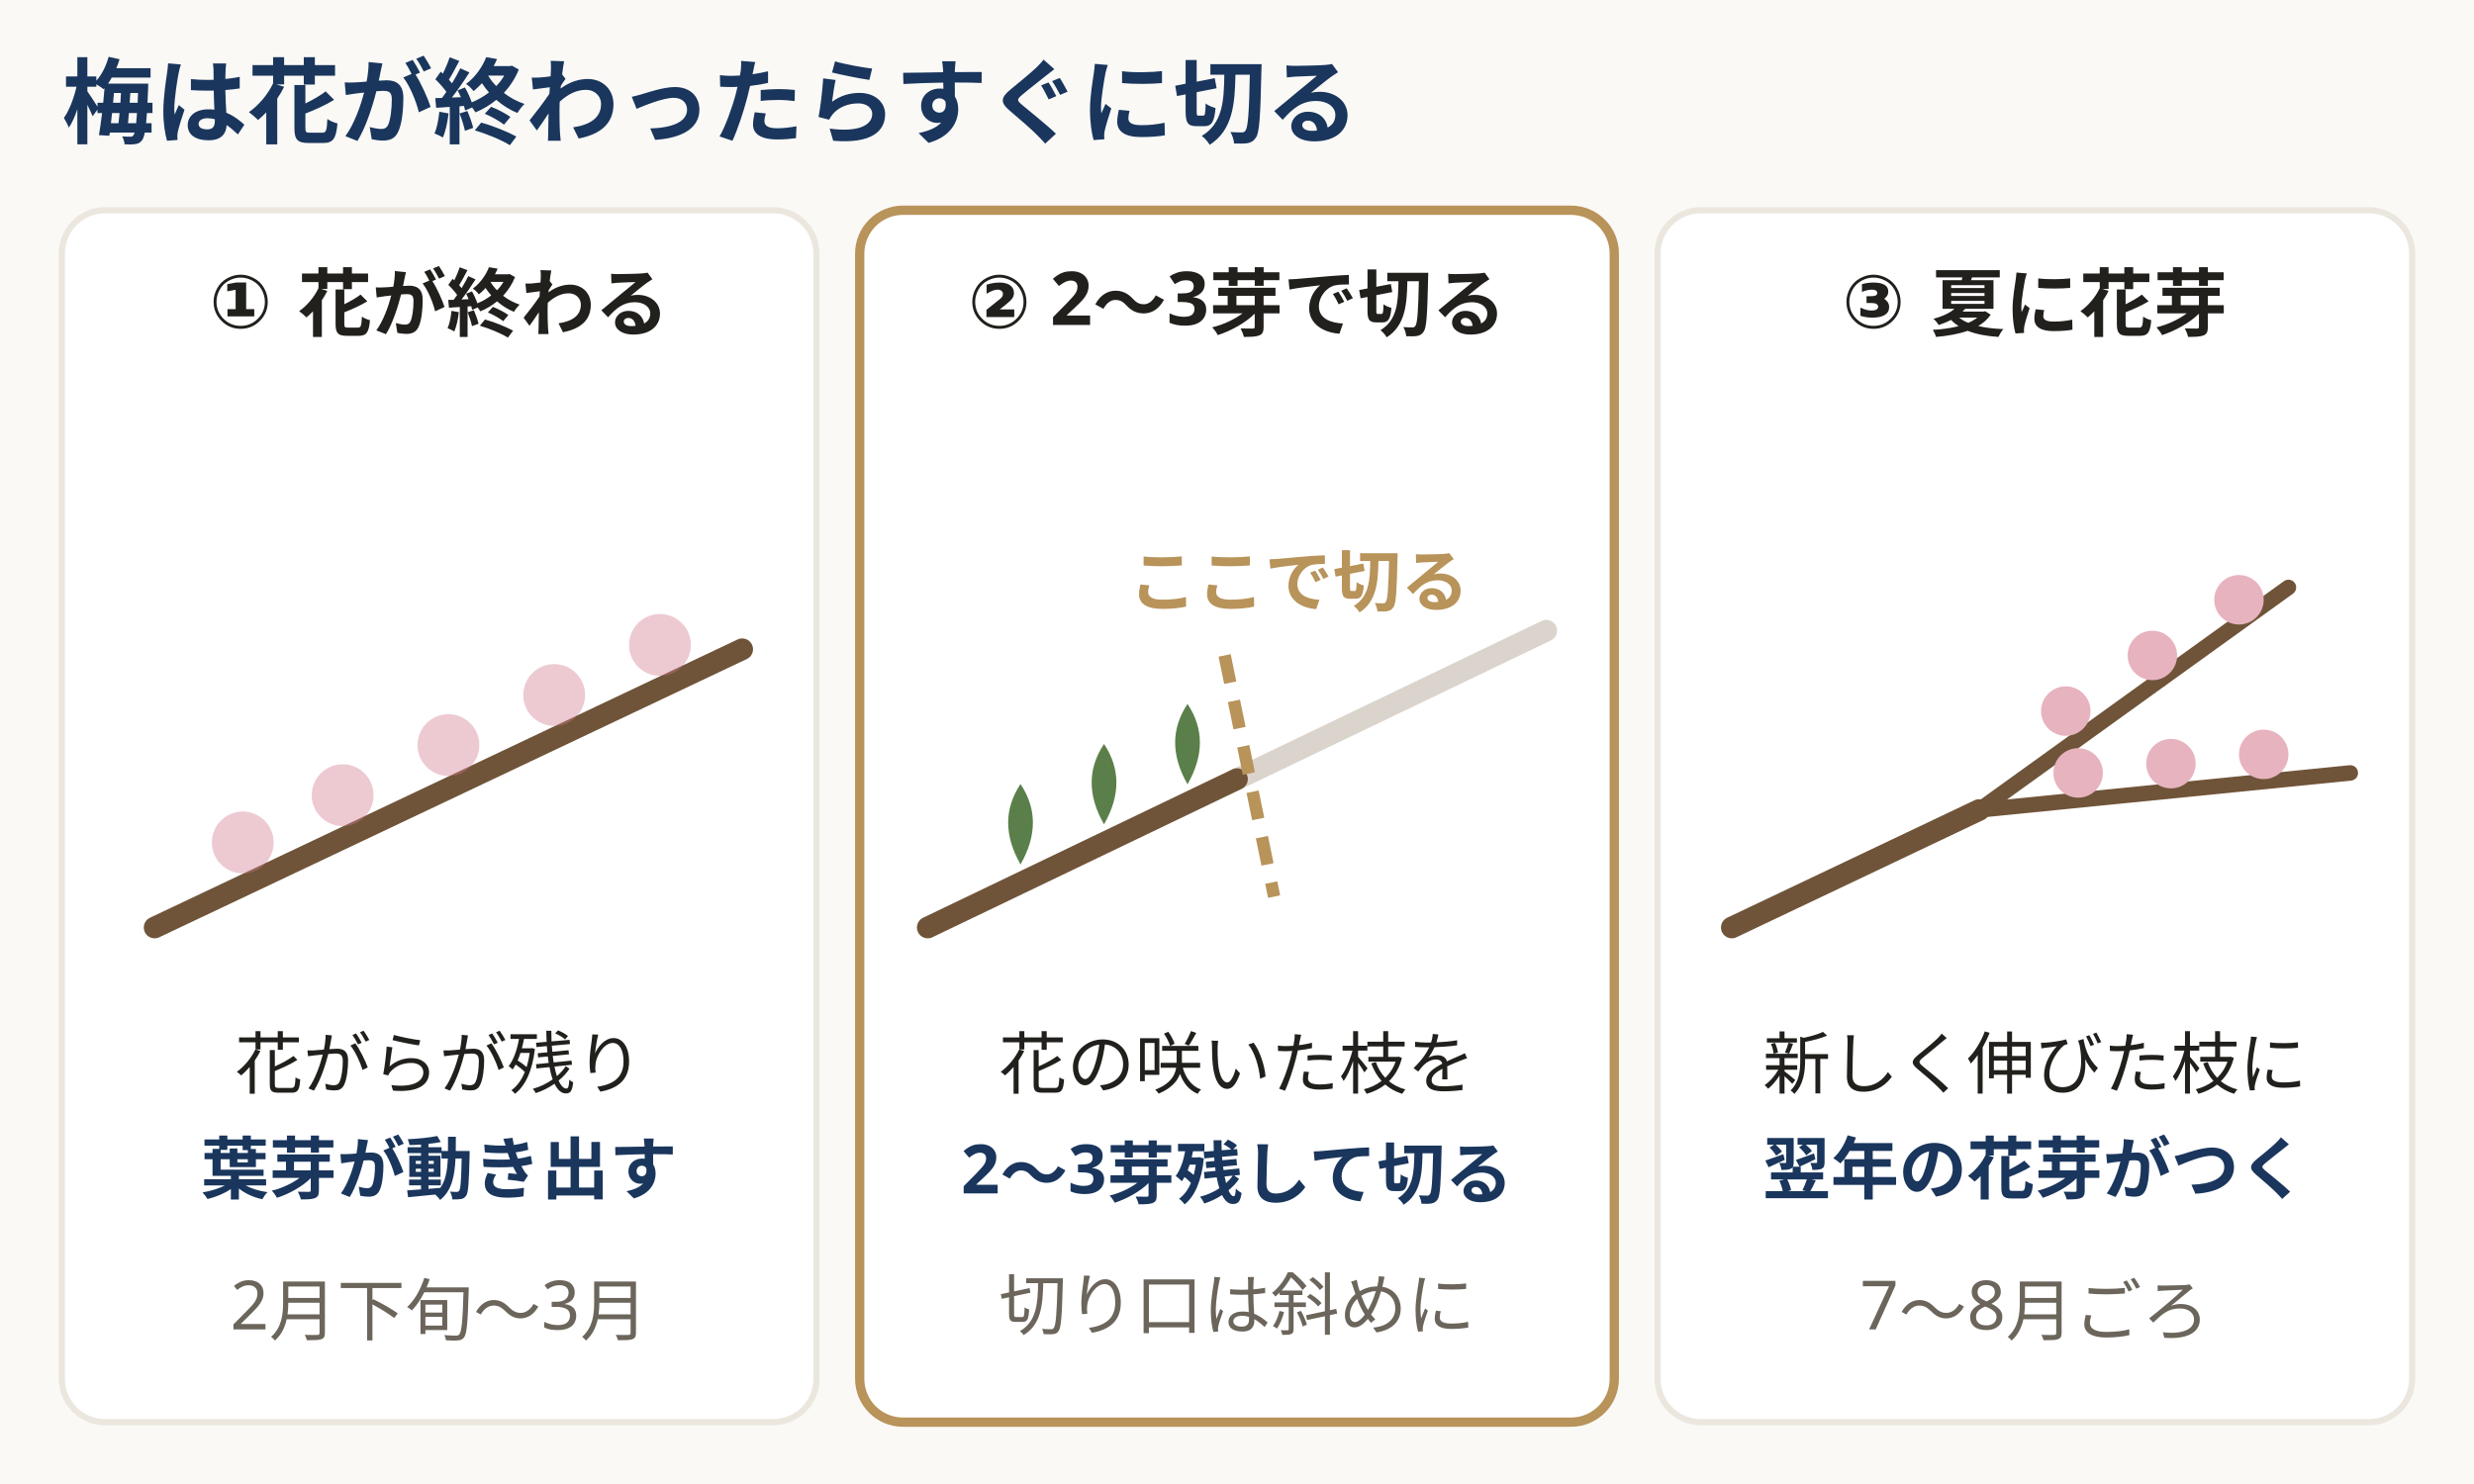
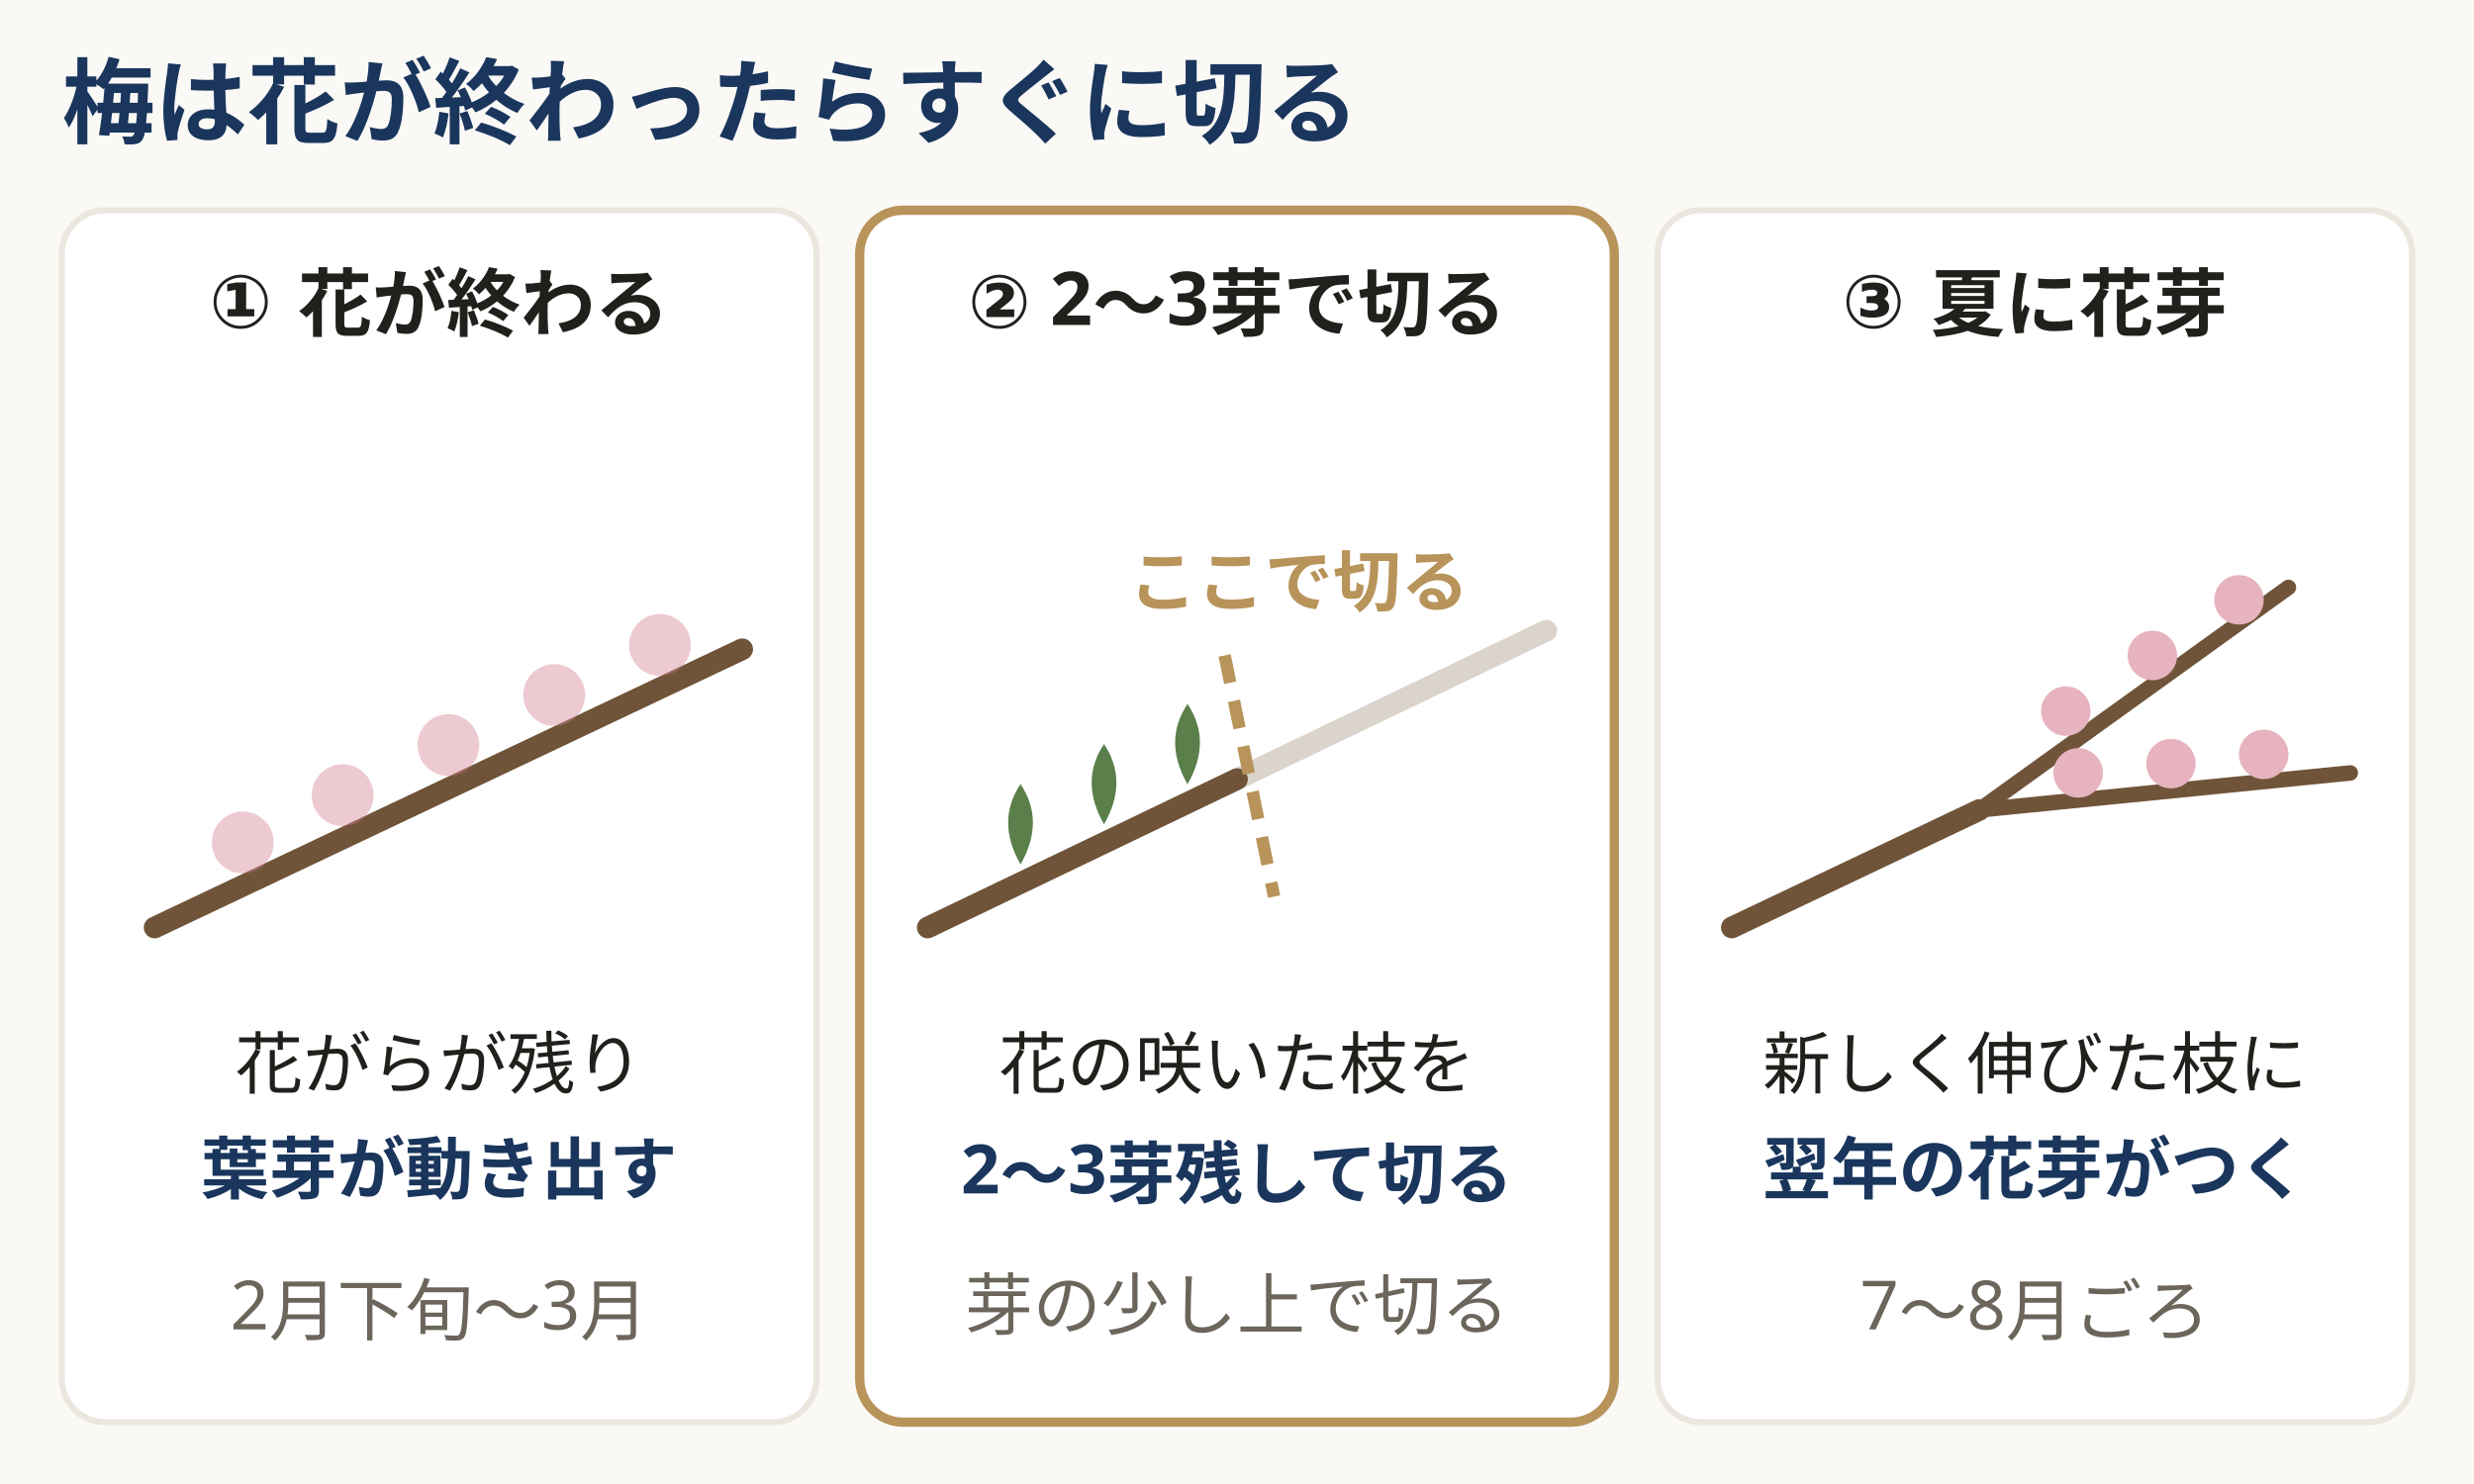
<svg xmlns="http://www.w3.org/2000/svg" viewBox="0 0 800 480" font-family="'Hiragino Sans','Noto Sans JP',sans-serif">
  <rect width="800" height="480" fill="#faf9f6" />
  <text x="20" y="44" font-size="30" font-weight="700" fill="#1a365d">梅は花が終わったらすぐに切る</text>
  <rect x="20" y="68" width="244" height="392" rx="14" fill="#fff" stroke="#ebe7df" stroke-width="2" />
  <text x="142" y="106" text-anchor="middle" font-size="24" font-weight="700" fill="#22201c">① 花が終わる</text>
  <path d="M50 300 L240 210" stroke="#6f5439" stroke-width="7" stroke-linecap="round" />
  <g opacity="0.4">
    <circle cx="78.5" cy="272.5" r="10" fill="#d27a8f" />
  </g>
  <g opacity="0.4">
    <circle cx="110.8" cy="257.2" r="10" fill="#d27a8f" />
  </g>
  <g opacity="0.4">
    <circle cx="145.0" cy="241.0" r="10" fill="#d27a8f" />
  </g>
  <g opacity="0.4">
    <circle cx="179.2" cy="224.8" r="10" fill="#d27a8f" />
  </g>
  <g opacity="0.4">
    <circle cx="213.4" cy="208.6" r="10" fill="#d27a8f" />
  </g>
  <text x="142" y="352" text-anchor="middle" font-size="22" fill="#22201c">花がらが残り</text>
  <text x="142" y="386" text-anchor="middle" font-size="22" font-weight="700" fill="#1a365d">葉芽が動き出す</text>
  <text x="142" y="430" text-anchor="middle" font-size="22" fill="#6b655b">2月下旬〜3月</text>
  <rect x="278" y="68" width="244" height="392" rx="14" fill="#fff" stroke="#b8935a" stroke-width="3" />
  <text x="400" y="106" text-anchor="middle" font-size="24" font-weight="700" fill="#22201c">② 2〜3芽で切る</text>
  <path d="M300 300 L400 252" stroke="#6f5439" stroke-width="7" stroke-linecap="round" />
  <path d="M400 252 L500 204" stroke="#6f5439" stroke-width="7" stroke-linecap="round" opacity="0.25" />
  <path d="M330 279.6 q-8 -14 0 -26 q8 12 0 26 z" fill="#5b7f4a" />
  <path d="M357 266.64 q-8 -14 0 -26 q8 12 0 26 z" fill="#5b7f4a" />
  <path d="M384 253.68 q-8 -14 0 -26 q8 12 0 26 z" fill="#5b7f4a" />
  <line x1="396" y1="212" x2="412" y2="290" stroke="#b8935a" stroke-width="4" stroke-dasharray="9 6" />
  <text x="420" y="196" text-anchor="middle" font-size="22" font-weight="700" fill="#b8935a">ここで切る</text>
  <text x="400" y="352" text-anchor="middle" font-size="22" fill="#22201c">花の咲いた枝を</text>
  <text x="400" y="386" text-anchor="middle" font-size="22" font-weight="700" fill="#1a365d">2〜3芽残して切る</text>
-   <text x="400" y="430" text-anchor="middle" font-size="22" fill="#6b655b">切り口は斜めに</text>
+   <text x="400" y="430" text-anchor="middle" font-size="22" fill="#6b655b">芽の少し上で切る</text>
  <rect x="536" y="68" width="244" height="392" rx="14" fill="#fff" stroke="#ebe7df" stroke-width="2" />
  <text x="658" y="106" text-anchor="middle" font-size="24" font-weight="700" fill="#22201c">③ 夏に花芽</text>
  <path d="M560 300 L640 262" stroke="#6f5439" stroke-width="7" stroke-linecap="round" />
  <path d="M640 262 L740 190" stroke="#6f5439" stroke-width="5" stroke-linecap="round" />
  <path d="M640 262 L760 250" stroke="#6f5439" stroke-width="5" stroke-linecap="round" />
  <circle cx="668" cy="230" r="8" fill="#e7b3bf" />
  <circle cx="696" cy="212" r="8" fill="#e7b3bf" />
  <circle cx="724" cy="194" r="8" fill="#e7b3bf" />
  <circle cx="672" cy="250" r="8" fill="#e7b3bf" />
  <circle cx="702" cy="247" r="8" fill="#e7b3bf" />
  <circle cx="732" cy="244" r="8" fill="#e7b3bf" />
  <text x="658" y="352" text-anchor="middle" font-size="22" fill="#22201c">新しく伸びた枝に</text>
  <text x="658" y="386" text-anchor="middle" font-size="22" font-weight="700" fill="#1a365d">翌年の花芽がつく</text>
  <text x="658" y="430" text-anchor="middle" font-size="22" fill="#6b655b">7〜8月ごろ</text>
</svg>
